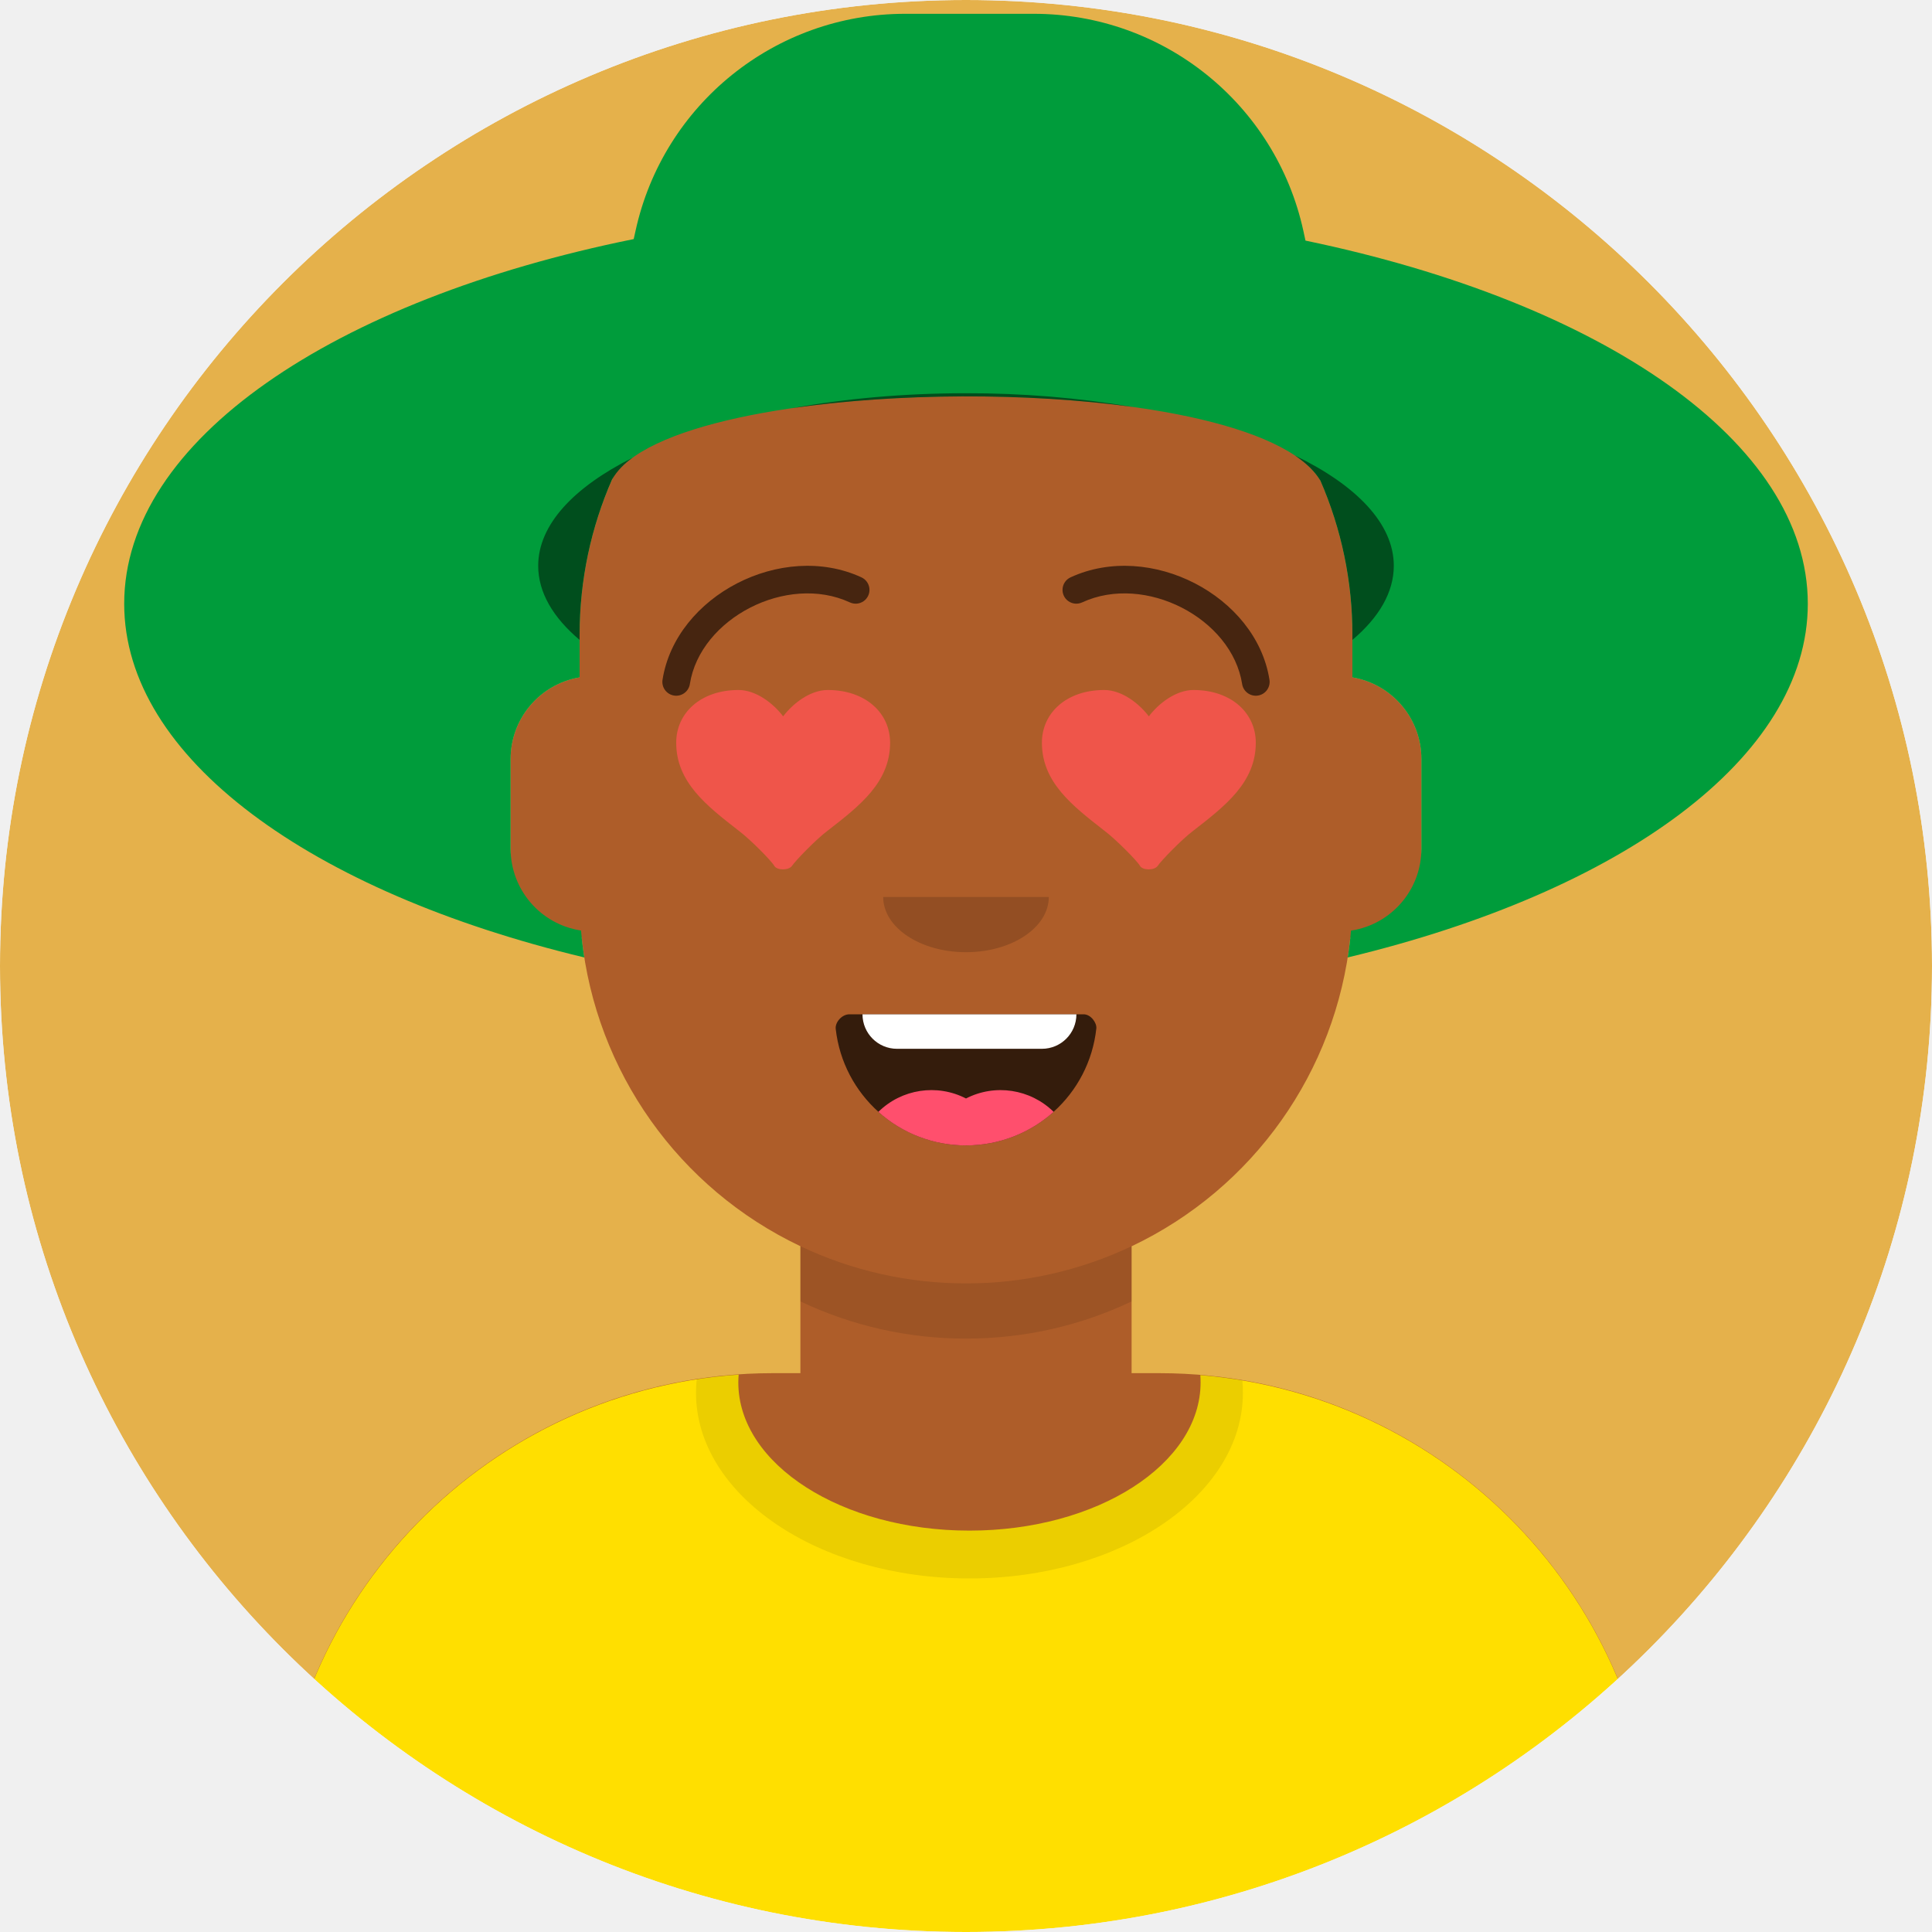
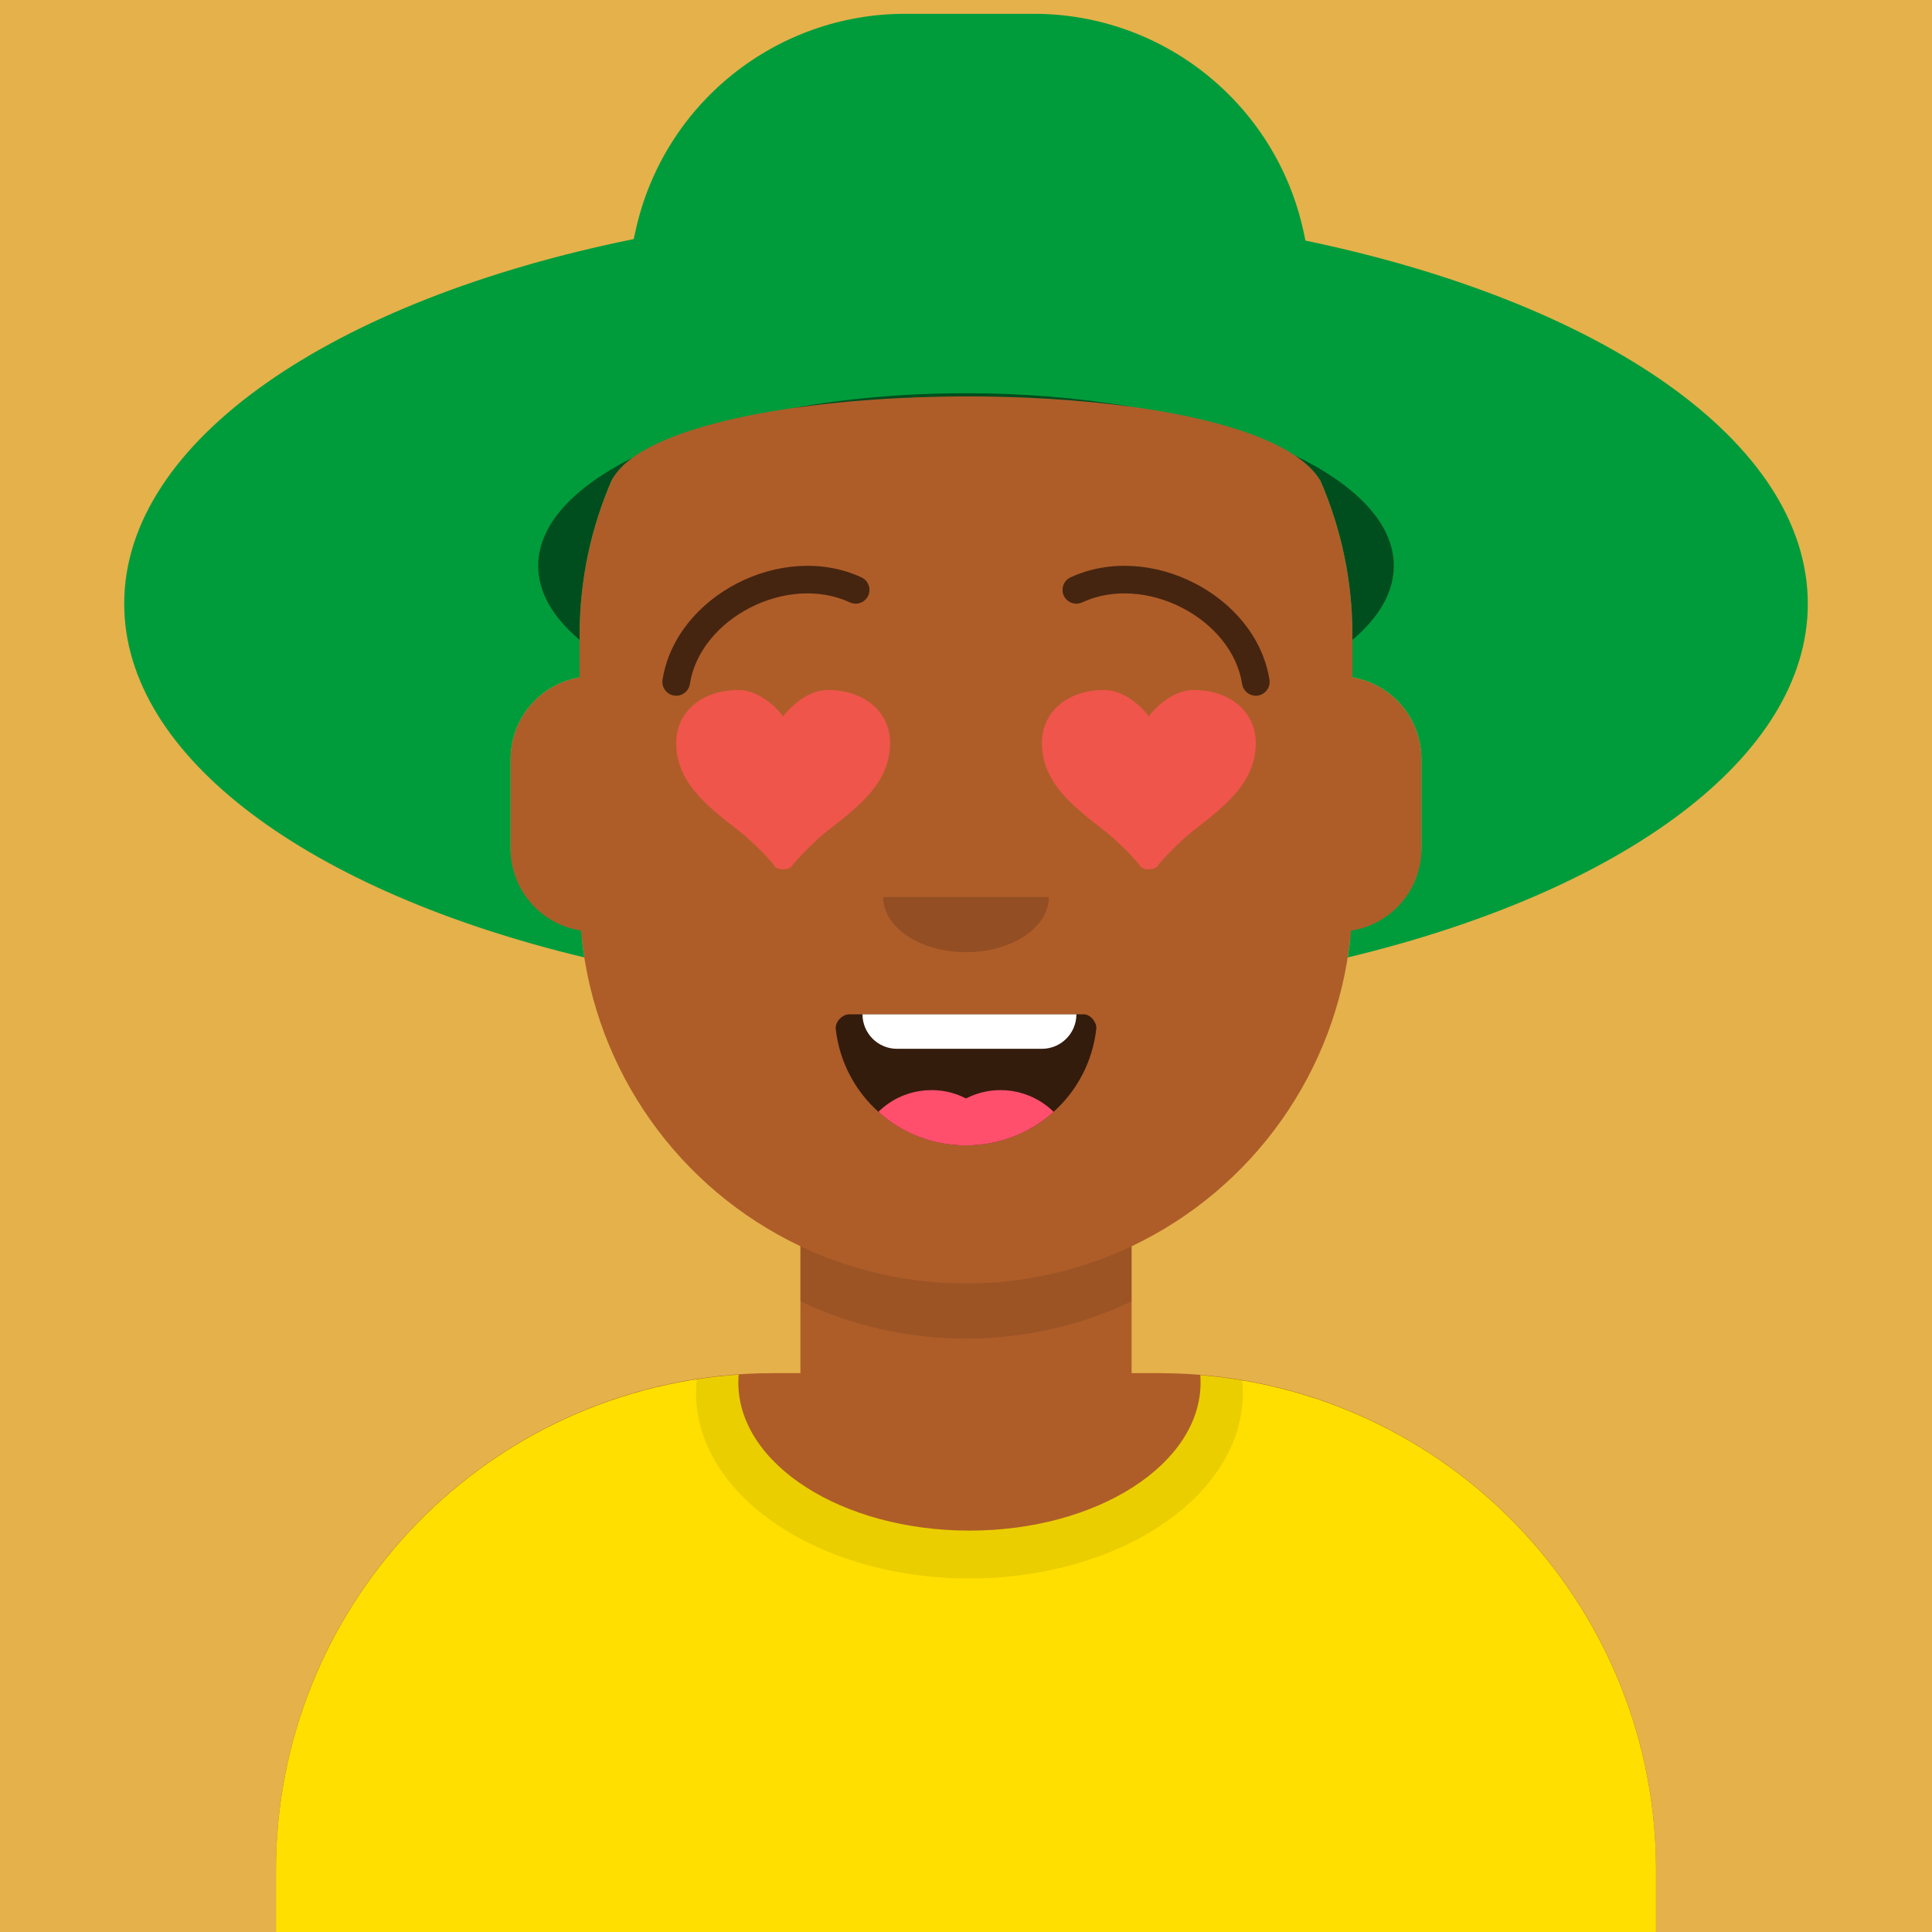
- <svg xmlns="http://www.w3.org/2000/svg" viewBox="0 0 512 512" width="512" height="512">
-   <defs>
-     <clipPath id="fc">
-       <circle cx="256" cy="256" r="256" />
-     </clipPath>
-   </defs>
-   <g clip-path="url(#fc)">
-     <svg viewBox="0 0 280 280" width="512" height="512" preserveAspectRatio="xMidYMid meet">
-       <mask id="viewboxMask">
-         <rect width="280" height="280" rx="0" ry="0" x="0" y="0" fill="#fff" />
-       </mask>
-       <g mask="url(#viewboxMask)">
-         <rect fill="#E5B14B" width="280" height="280" x="0" y="0" />
-         <g transform="translate(8)">
-           <path d="M132 36a56 56 0 0 0-56 56v6.17A12 12 0 0 0 66 110v14a12 12 0 0 0 10.3 11.88 56.04 56.04 0 0 0 31.7 44.73v18.4h-4a72 72 0 0 0-72 72v9h200v-9a72 72 0 0 0-72-72h-4v-18.39a56.04 56.04 0 0 0 31.7-44.73A12 12 0 0 0 198 124v-14a12 12 0 0 0-10-11.83V92a56 56 0 0 0-56-56Z" fill="#ae5d29" />
-           <path d="M108 180.61v8a55.79 55.79 0 0 0 24 5.39c8.59 0 16.73-1.93 24-5.39v-8a55.79 55.79 0 0 1-24 5.39 55.79 55.79 0 0 1-24-5.39Z" fill="#000" fill-opacity=".1" />
-           <g transform="translate(0 170)">
-             <path d="M132.5 51.83c18.5 0 33.5-9.62 33.5-21.48 0-.36-.01-.7-.04-1.06A72 72 0 0 1 232 101.04V110H32v-8.95a72 72 0 0 1 67.05-71.83c-.03.37-.05.75-.05 1.13 0 11.86 15 21.48 33.5 21.48Z" fill="#FFDF00" />
-             <path d="M132.5 58.76c21.89 0 39.63-12.05 39.63-26.91 0-.6-.02-1.2-.08-1.8-2-.33-4.03-.59-6.1-.76.04.35.05.7.05 1.06 0 11.86-15 21.48-33.5 21.48S99 42.2 99 30.35c0-.38.02-.76.05-1.13-2.06.14-4.08.36-6.08.67-.07.65-.1 1.3-.1 1.96 0 14.86 17.74 26.91 39.63 26.91Z" fill="#000" fill-opacity=".08" />
-           </g>
-           <g transform="translate(78 134)">
-             <path fill-rule="evenodd" clip-rule="evenodd" d="M35.12 15.13a19 19 0 0 0 37.77-.09c.08-.77-.77-2.04-1.85-2.04H37.1C36 13 35 14.18 35.12 15.13Z" fill="#000" fill-opacity=".7" />
-             <path d="M70 13H39a5 5 0 0 0 5 5h21a5 5 0 0 0 5-5Z" fill="#fff" />
-             <path d="M66.7 27.14A10.96 10.96 0 0 0 54 25.2a10.95 10.95 0 0 0-12.7 1.94A18.93 18.93 0 0 0 54 32c4.88 0 9.33-1.84 12.7-4.86Z" fill="#FF4F6D" />
-           </g>
-           <g transform="translate(104 122)">
-             <path fill-rule="evenodd" clip-rule="evenodd" d="M16 8c0 4.42 5.37 8 12 8s12-3.58 12-8" fill="#000" fill-opacity=".16" />
-           </g>
-           <g transform="translate(76 90)">
-             <path d="M35.96 10c-2.55 0-5.08 1.98-6.46 3.82-1.39-1.84-3.9-3.82-6.46-3.82-5.49 0-9.04 3.33-9.04 7.64 0 5.73 4.41 9.13 9.04 12.74 1.66 1.23 4.78 4.4 5.17 5.1.38.68 2.1.7 2.58 0 .48-.73 3.51-3.87 5.17-5.1 4.63-3.6 9.04-7 9.04-12.74 0-4.3-3.55-7.64-9.04-7.64ZM88.96 10c-2.55 0-5.08 1.98-6.46 3.82-1.39-1.84-3.9-3.82-6.46-3.82-5.49 0-9.04 3.33-9.04 7.64 0 5.73 4.41 9.13 9.04 12.74 1.65 1.23 4.78 4.4 5.17 5.1.38.68 2.1.7 2.58 0 .48-.73 3.51-3.87 5.17-5.1 4.63-3.6 9.04-7 9.04-12.74 0-4.3-3.55-7.64-9.04-7.64Z" fill="#FF5353" fill-opacity=".8" />
-           </g>
-           <g transform="translate(76 82)">
-             <path d="M15.98 17.13C17.48 7.6 30.06 1.1 39.16 5.3a2 2 0 1 0 1.68-3.63c-11.5-5.3-26.9 2.66-28.82 14.84a2 2 0 0 0 3.96.63ZM96.02 17.13C94.52 7.6 81.94 1.1 72.84 5.3a2 2 0 1 1-1.68-3.63c11.5-5.3 26.9 2.66 28.82 14.84a2 2 0 0 1-3.96.63Z" fill="#000" fill-opacity=".6" />
-           </g>
-           <g transform="translate(-1)">
-             <path d="M188.32 138.76C227.9 129.26 255 109.87 255 87.5c0-23.5-29.92-43.72-72.8-52.63l-.31-1.43A40 40 0 0 0 142.82 2h-18.64a40 40 0 0 0-39.07 31.44l-.27 1.21C41.41 43.45 11 63.8 11 87.5c0 22.37 27.1 41.76 66.68 51.26-.2-1.28-.36-2.58-.47-3.9A12 12 0 0 1 67 123v-13a12 12 0 0 1 10-11.83V92c0-8 1.68-15.62 4.7-22.51 8.61-15.69 92.73-16.49 102.66.16A55.82 55.82 0 0 1 189 92v6.17A12 12 0 0 1 199 110v13a12 12 0 0 1-10.2 11.87 56.06 56.06 0 0 1-.48 3.9Z" fill="#009C3B" />
-             <path d="M189 92.74c3.85-3.25 6-6.9 6-10.74 0-6.08-5.38-11.65-14.32-15.98 1.64 1.1 2.9 2.3 3.68 3.63A55.82 55.82 0 0 1 189 92v.74ZM157.26 58.99a144.36 144.36 0 0 0-24.26-2c-8.98 0-17.52.78-25.22 2.17 15.16-2.2 34.11-2.3 49.48-.17ZM84.69 66.33C76.12 70.62 71 76.07 71 82c0 3.85 2.15 7.49 6 10.74V92c0-8 1.68-15.62 4.7-22.51a9.94 9.94 0 0 1 2.99-3.16Z" fill="#000" fill-opacity=".5" />
-           </g>
-           <g transform="translate(49 72)" />
-           <g transform="translate(62 42)" />
-         </g>
+ <svg xmlns="http://www.w3.org/2000/svg" viewBox="0 0 280 280" width="512" height="512" preserveAspectRatio="xMidYMid meet">
+   <mask id="viewboxMask">
+     <rect width="280" height="280" rx="0" ry="0" x="0" y="0" fill="#fff" />
+   </mask>
+   <g mask="url(#viewboxMask)">
+     <rect fill="#E5B14B" width="280" height="280" x="0" y="0" />
+     <g transform="translate(8)">
+       <path d="M132 36a56 56 0 0 0-56 56v6.17A12 12 0 0 0 66 110v14a12 12 0 0 0 10.3 11.88 56.04 56.04 0 0 0 31.7 44.73v18.4h-4a72 72 0 0 0-72 72v9h200v-9a72 72 0 0 0-72-72h-4v-18.39a56.04 56.04 0 0 0 31.7-44.73A12 12 0 0 0 198 124v-14a12 12 0 0 0-10-11.83V92a56 56 0 0 0-56-56Z" fill="#ae5d29" />
+       <path d="M108 180.61v8a55.79 55.79 0 0 0 24 5.39c8.59 0 16.73-1.93 24-5.39v-8a55.79 55.79 0 0 1-24 5.39 55.79 55.79 0 0 1-24-5.39Z" fill="#000" fill-opacity=".1" />
+       <g transform="translate(0 170)">
+         <path d="M132.5 51.83c18.5 0 33.5-9.62 33.5-21.48 0-.36-.01-.7-.04-1.06A72 72 0 0 1 232 101.04V110H32v-8.95a72 72 0 0 1 67.05-71.83c-.03.37-.05.75-.05 1.13 0 11.86 15 21.48 33.5 21.48Z" fill="#FFDF00" />
+         <path d="M132.5 58.76c21.89 0 39.63-12.05 39.63-26.91 0-.6-.02-1.2-.08-1.8-2-.33-4.03-.59-6.1-.76.04.35.05.7.05 1.06 0 11.86-15 21.48-33.5 21.48S99 42.2 99 30.35c0-.38.02-.76.05-1.13-2.06.14-4.08.36-6.08.67-.07.65-.1 1.3-.1 1.96 0 14.86 17.74 26.91 39.63 26.91Z" fill="#000" fill-opacity=".08" />
      </g>
-     </svg>
+       <g transform="translate(78 134)">
+         <path fill-rule="evenodd" clip-rule="evenodd" d="M35.12 15.13a19 19 0 0 0 37.77-.09c.08-.77-.77-2.04-1.85-2.04H37.1C36 13 35 14.18 35.12 15.13Z" fill="#000" fill-opacity=".7" />
+         <path d="M70 13H39a5 5 0 0 0 5 5h21a5 5 0 0 0 5-5Z" fill="#fff" />
+         <path d="M66.7 27.14A10.96 10.96 0 0 0 54 25.2a10.95 10.95 0 0 0-12.7 1.94A18.93 18.93 0 0 0 54 32c4.88 0 9.33-1.84 12.7-4.86Z" fill="#FF4F6D" />
+       </g>
+       <g transform="translate(104 122)">
+         <path fill-rule="evenodd" clip-rule="evenodd" d="M16 8c0 4.42 5.37 8 12 8s12-3.58 12-8" fill="#000" fill-opacity=".16" />
+       </g>
+       <g transform="translate(76 90)">
+         <path d="M35.96 10c-2.55 0-5.08 1.98-6.46 3.82-1.39-1.84-3.9-3.82-6.46-3.82-5.49 0-9.04 3.33-9.04 7.64 0 5.73 4.41 9.13 9.04 12.74 1.66 1.23 4.78 4.4 5.17 5.1.38.68 2.1.7 2.58 0 .48-.73 3.51-3.87 5.17-5.1 4.63-3.6 9.04-7 9.04-12.74 0-4.3-3.55-7.64-9.04-7.64ZM88.96 10c-2.55 0-5.08 1.98-6.46 3.82-1.39-1.84-3.9-3.82-6.46-3.82-5.49 0-9.04 3.33-9.04 7.64 0 5.73 4.41 9.13 9.04 12.74 1.65 1.23 4.78 4.4 5.17 5.1.38.68 2.1.7 2.58 0 .48-.73 3.51-3.87 5.17-5.1 4.63-3.6 9.04-7 9.04-12.74 0-4.3-3.55-7.64-9.04-7.64Z" fill="#FF5353" fill-opacity=".8" />
+       </g>
+       <g transform="translate(76 82)">
+         <path d="M15.98 17.13C17.48 7.6 30.06 1.1 39.16 5.3a2 2 0 1 0 1.68-3.63c-11.5-5.3-26.9 2.66-28.82 14.84a2 2 0 0 0 3.96.63ZM96.02 17.13C94.52 7.6 81.94 1.1 72.84 5.3a2 2 0 1 1-1.68-3.63c11.5-5.3 26.9 2.66 28.82 14.84a2 2 0 0 1-3.96.63Z" fill="#000" fill-opacity=".6" />
+       </g>
+       <g transform="translate(-1)">
+         <path d="M188.32 138.76C227.9 129.26 255 109.87 255 87.5c0-23.5-29.92-43.72-72.8-52.63l-.31-1.43A40 40 0 0 0 142.82 2h-18.64a40 40 0 0 0-39.07 31.44l-.27 1.21C41.41 43.45 11 63.8 11 87.5c0 22.37 27.1 41.76 66.68 51.26-.2-1.28-.36-2.58-.47-3.9A12 12 0 0 1 67 123v-13a12 12 0 0 1 10-11.83V92c0-8 1.68-15.62 4.7-22.51 8.61-15.69 92.73-16.49 102.66.16A55.82 55.82 0 0 1 189 92v6.17A12 12 0 0 1 199 110v13a12 12 0 0 1-10.2 11.87 56.06 56.06 0 0 1-.48 3.9Z" fill="#009C3B" />
+         <path d="M189 92.74c3.85-3.25 6-6.9 6-10.74 0-6.08-5.38-11.65-14.32-15.98 1.64 1.1 2.9 2.3 3.68 3.63A55.82 55.82 0 0 1 189 92v.74ZM157.26 58.99a144.36 144.36 0 0 0-24.26-2c-8.98 0-17.52.78-25.22 2.17 15.16-2.2 34.11-2.3 49.48-.17ZM84.69 66.33C76.12 70.62 71 76.07 71 82c0 3.85 2.15 7.49 6 10.74V92c0-8 1.68-15.62 4.7-22.51a9.94 9.94 0 0 1 2.99-3.16Z" fill="#000" fill-opacity=".5" />
+       </g>
+       <g transform="translate(49 72)" />
+       <g transform="translate(62 42)" />
+     </g>
  </g>
</svg>
